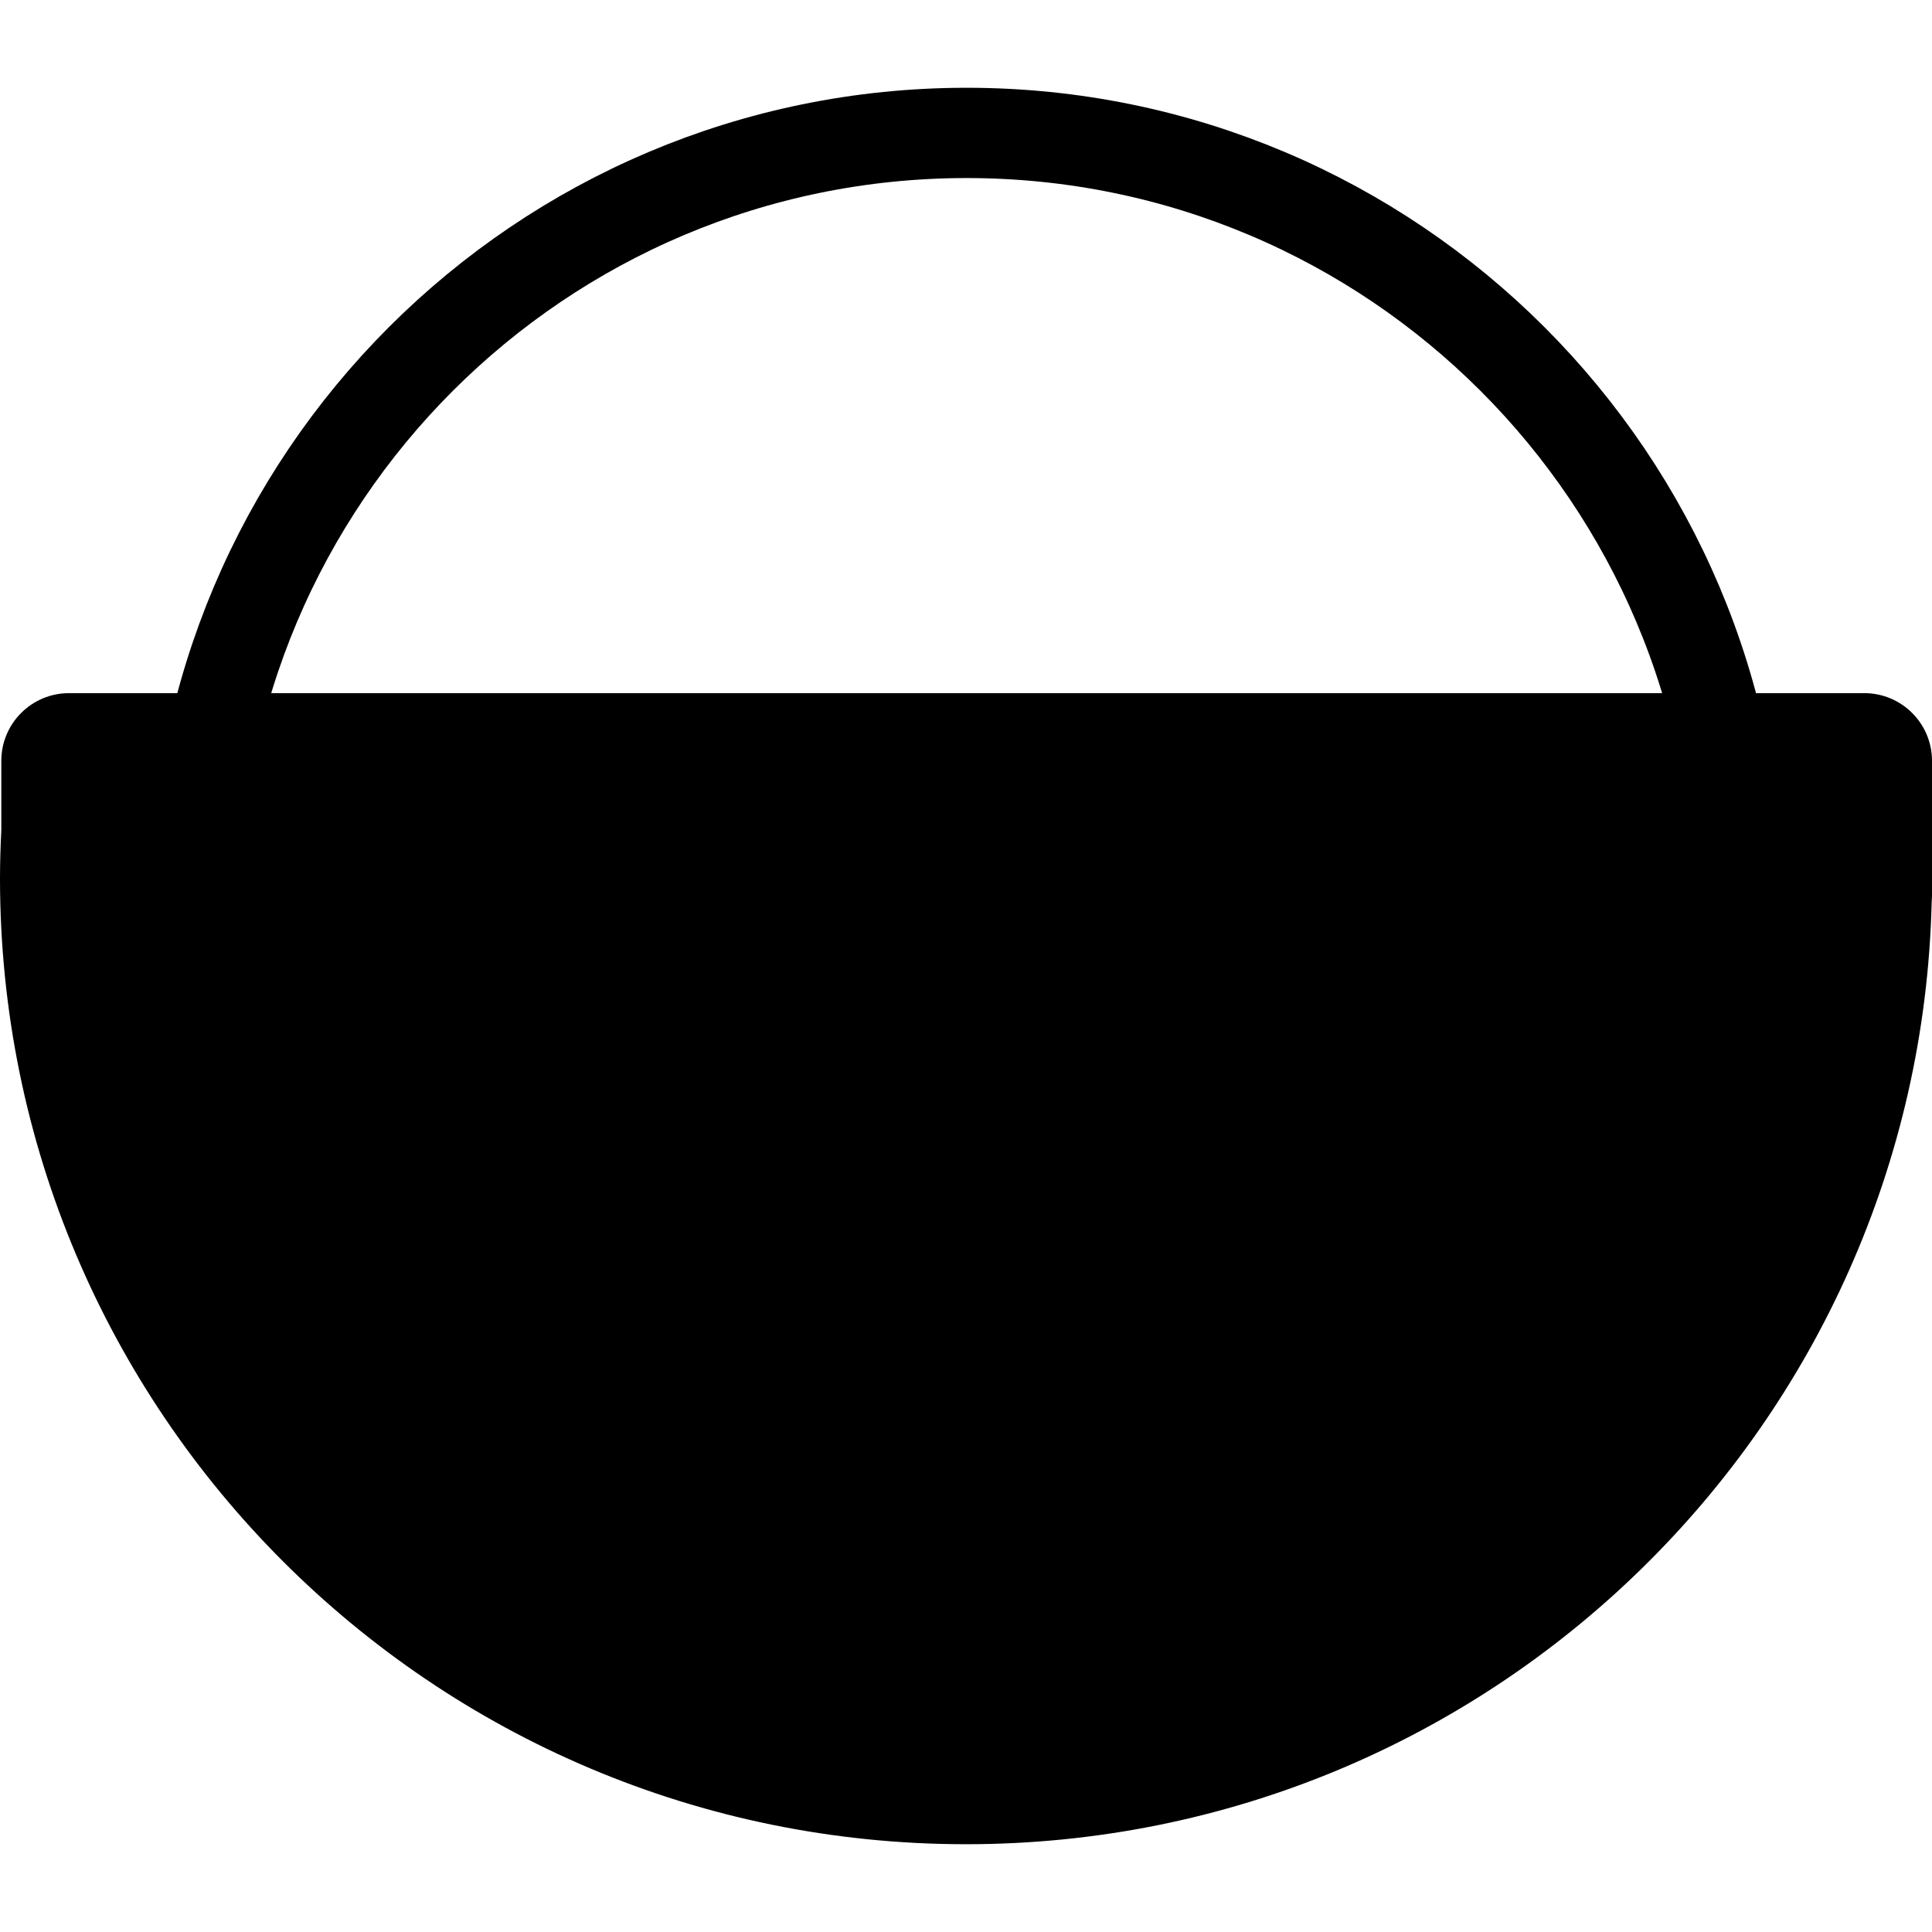
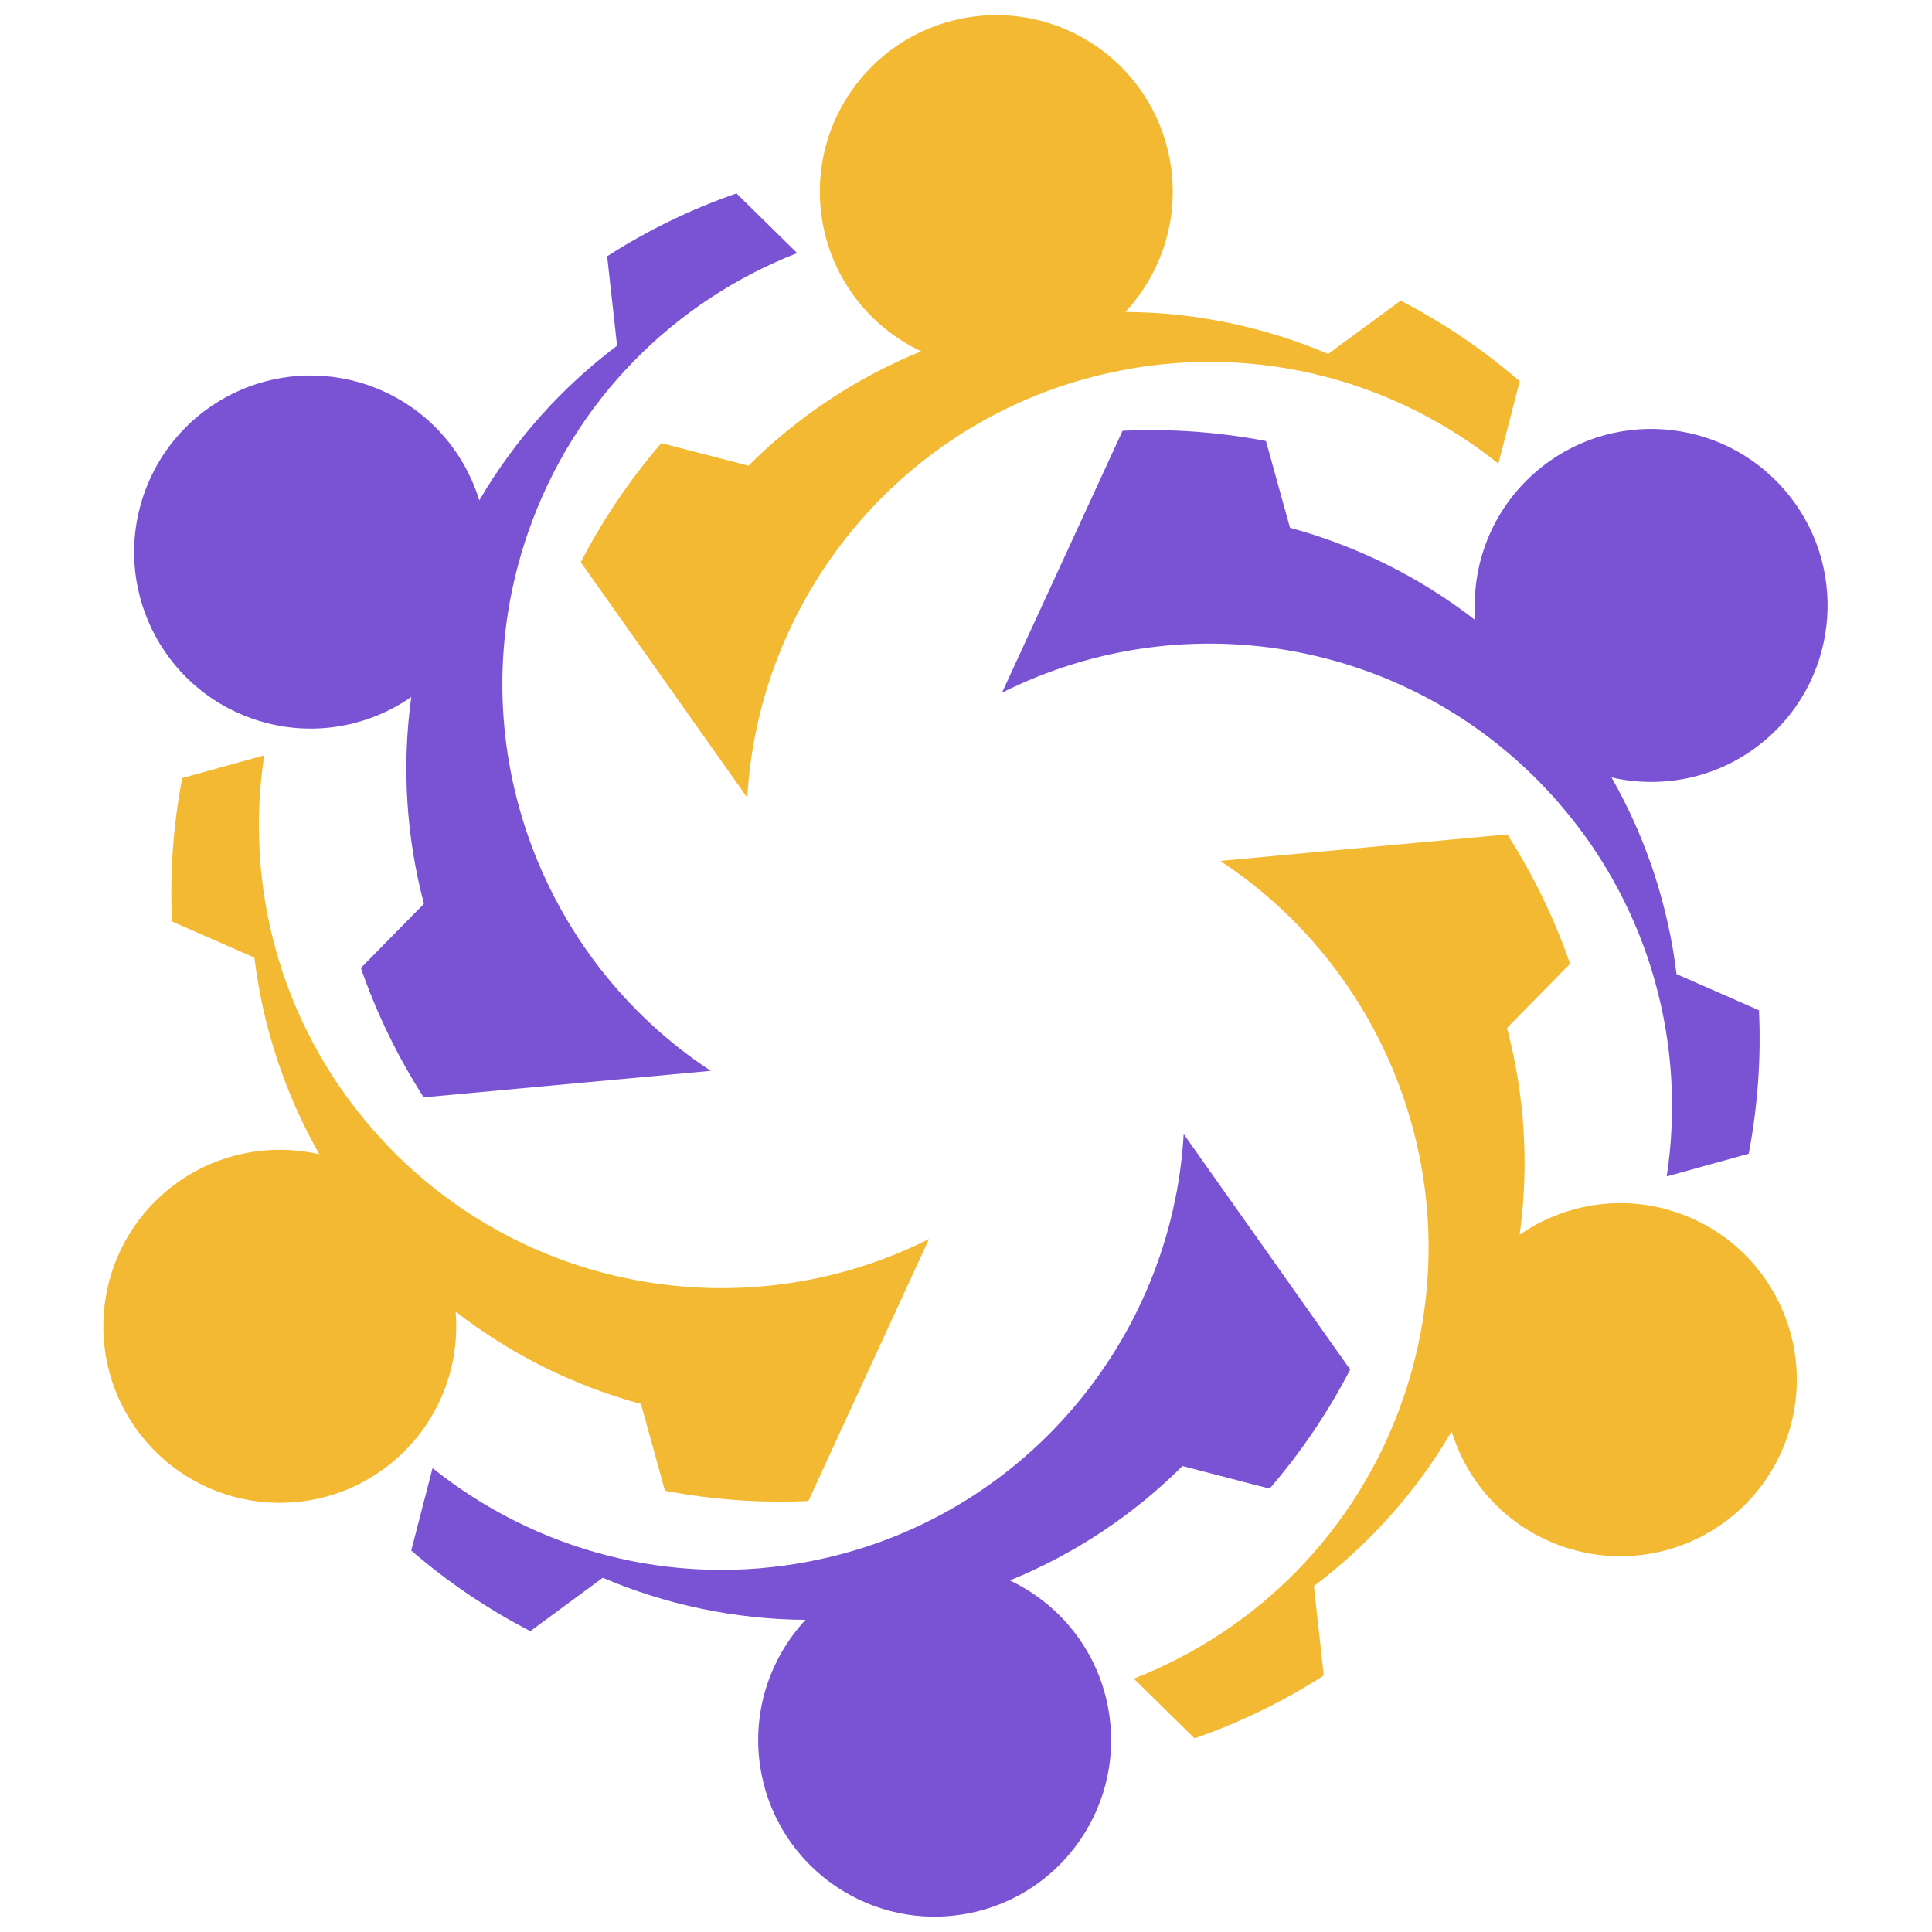
- <svg xmlns="http://www.w3.org/2000/svg" width="20" height="20" viewBox="0 0 428 389.11">
-   <circle cx="214.15" cy="181" r="171" fill="none" stroke="currentColor" stroke-miterlimit="10" stroke-width="20" />
-   <path d="M413 134.11H15.29a15 15 0 0 0-15 15v15.3C.12 168 0 171.52 0 175.11c0 118.19 95.81 214 214 214 116.4 0 211.1-92.94 213.93-208.67 0-.44.07-.88.07-1.33v-30a15 15 0 0 0-15-15Z" />
+ <svg xmlns="http://www.w3.org/2000/svg" width="500" zoomAndPan="magnify" viewBox="0 0 375 375" height="500" preserveAspectRatio="xMidYMid meet" version="1.0">
+   <path fill="rgb(47.839%, 32.549%, 83.53%)" d="M 341.418 196.094 L 325.418 189.074 C 323.805 175.871 319.617 162.879 312.801 150.902 C 323.09 153.266 334.328 150.852 342.918 143.41 C 357.211 131.02 358.758 109.383 346.371 95.082 C 333.988 80.781 312.359 79.234 298.062 91.625 C 289.473 99.062 285.488 109.848 286.359 120.371 C 275.477 111.918 263.227 105.922 250.387 102.441 L 245.723 85.605 C 236.559 83.848 227.211 83.18 217.891 83.613 L 194.48 134.457 C 230.324 116.422 275.148 124.207 302.621 155.926 C 320.562 176.637 327.344 203.223 323.508 228.344 L 339.426 223.938 C 341.18 214.766 341.848 205.418 341.418 196.094 " fill-opacity="1" fill-rule="nonzero" />
+   <path fill="rgb(95.29%, 72.549%, 20%)" d="M 325.711 235.422 C 314.977 231.703 303.645 233.641 294.969 239.66 C 296.848 226.004 295.914 212.391 292.504 199.527 L 304.75 187.07 C 301.691 178.25 297.594 169.816 292.559 161.957 L 236.836 167.102 C 270.375 189.137 286.051 231.863 272.324 271.527 C 263.363 297.422 243.738 316.59 220.07 325.824 L 231.852 337.41 C 240.664 334.352 249.094 330.25 256.945 325.215 L 255.023 307.852 C 265.652 299.848 274.801 289.723 281.762 277.836 C 284.859 287.93 292.566 296.457 303.309 300.176 C 321.18 306.367 340.684 296.887 346.875 279.008 C 353.062 261.125 343.586 241.613 325.711 235.422 " fill-opacity="1" fill-rule="nonzero" />
+   <path fill="rgb(47.839%, 32.549%, 83.53%)" d="M 102.93 316.602 L 117 306.246 C 129.242 311.453 142.582 314.32 156.355 314.406 C 149.168 322.141 145.637 333.078 147.785 344.242 C 151.367 362.82 169.324 374.98 187.895 371.402 C 206.473 367.82 218.625 349.855 215.051 331.277 C 212.898 320.113 205.555 311.27 196.008 306.762 C 208.766 301.562 220.086 293.941 229.52 284.559 L 246.426 288.941 C 252.527 281.879 257.785 274.117 262.07 265.828 L 229.754 220.121 C 227.445 260.191 198.297 295.133 157.098 303.074 C 130.195 308.262 103.793 300.844 83.961 284.957 L 79.82 300.953 C 86.879 307.055 94.641 312.312 102.93 316.602 " fill-opacity="1" fill-rule="nonzero" />
+   <path fill="rgb(95.29%, 72.549%, 20%)" d="M 33.379 178.859 L 49.379 185.875 C 50.988 199.082 55.18 212.074 61.992 224.047 C 51.703 221.688 40.469 224.098 31.879 231.543 C 17.582 243.934 16.035 265.57 28.422 279.871 C 40.809 294.172 62.438 295.719 76.734 283.328 C 85.32 275.883 89.309 265.105 88.438 254.582 C 99.316 263.031 111.57 269.027 124.41 272.508 L 129.074 289.348 C 138.238 291.105 147.586 291.773 156.906 291.34 L 180.316 240.492 C 144.473 258.531 99.648 250.746 72.172 219.027 C 54.234 198.312 47.453 171.727 51.289 146.609 L 35.371 151.016 C 33.617 160.188 32.949 169.535 33.379 178.859 " fill-opacity="1" fill-rule="nonzero" />
+   <path fill="rgb(47.839%, 32.549%, 83.53%)" d="M 117.848 49.738 L 119.773 67.102 C 109.145 75.102 99.996 85.23 93.031 97.117 C 89.934 87.023 82.23 78.496 71.492 74.777 C 53.617 68.586 34.109 78.066 27.922 95.945 C 21.734 113.828 31.207 133.34 49.082 139.531 C 59.82 143.25 71.148 141.312 79.824 135.293 C 77.949 148.949 78.883 162.562 82.289 175.422 L 70.043 187.883 C 73.105 196.699 77.199 205.133 82.234 212.992 L 137.961 207.848 C 104.422 185.816 88.746 143.09 102.473 103.426 C 111.434 77.527 131.059 58.363 154.727 49.125 L 142.949 37.539 C 134.133 40.602 125.703 44.699 117.848 49.738 " fill-opacity="1" fill-rule="nonzero" />
+   <path fill="rgb(95.29%, 72.549%, 20%)" d="M 271.867 58.352 L 257.793 68.703 C 245.555 63.5 232.215 60.633 218.438 60.547 C 225.629 52.812 229.156 41.875 227.012 30.711 C 223.43 12.133 205.473 -0.031 186.898 3.551 C 168.324 7.133 156.168 25.098 159.75 43.676 C 161.898 54.836 169.238 63.684 178.785 68.188 C 166.027 73.391 154.707 81.008 145.277 90.391 L 128.367 86.012 C 122.266 93.07 117.012 100.836 112.727 109.125 L 145.043 154.832 C 147.348 114.762 176.5 79.816 217.699 71.879 C 244.602 66.691 271.004 74.109 290.836 89.996 L 294.973 73.996 C 287.914 67.898 280.156 62.641 271.867 58.352 " fill-opacity="1" fill-rule="nonzero" />
</svg>
